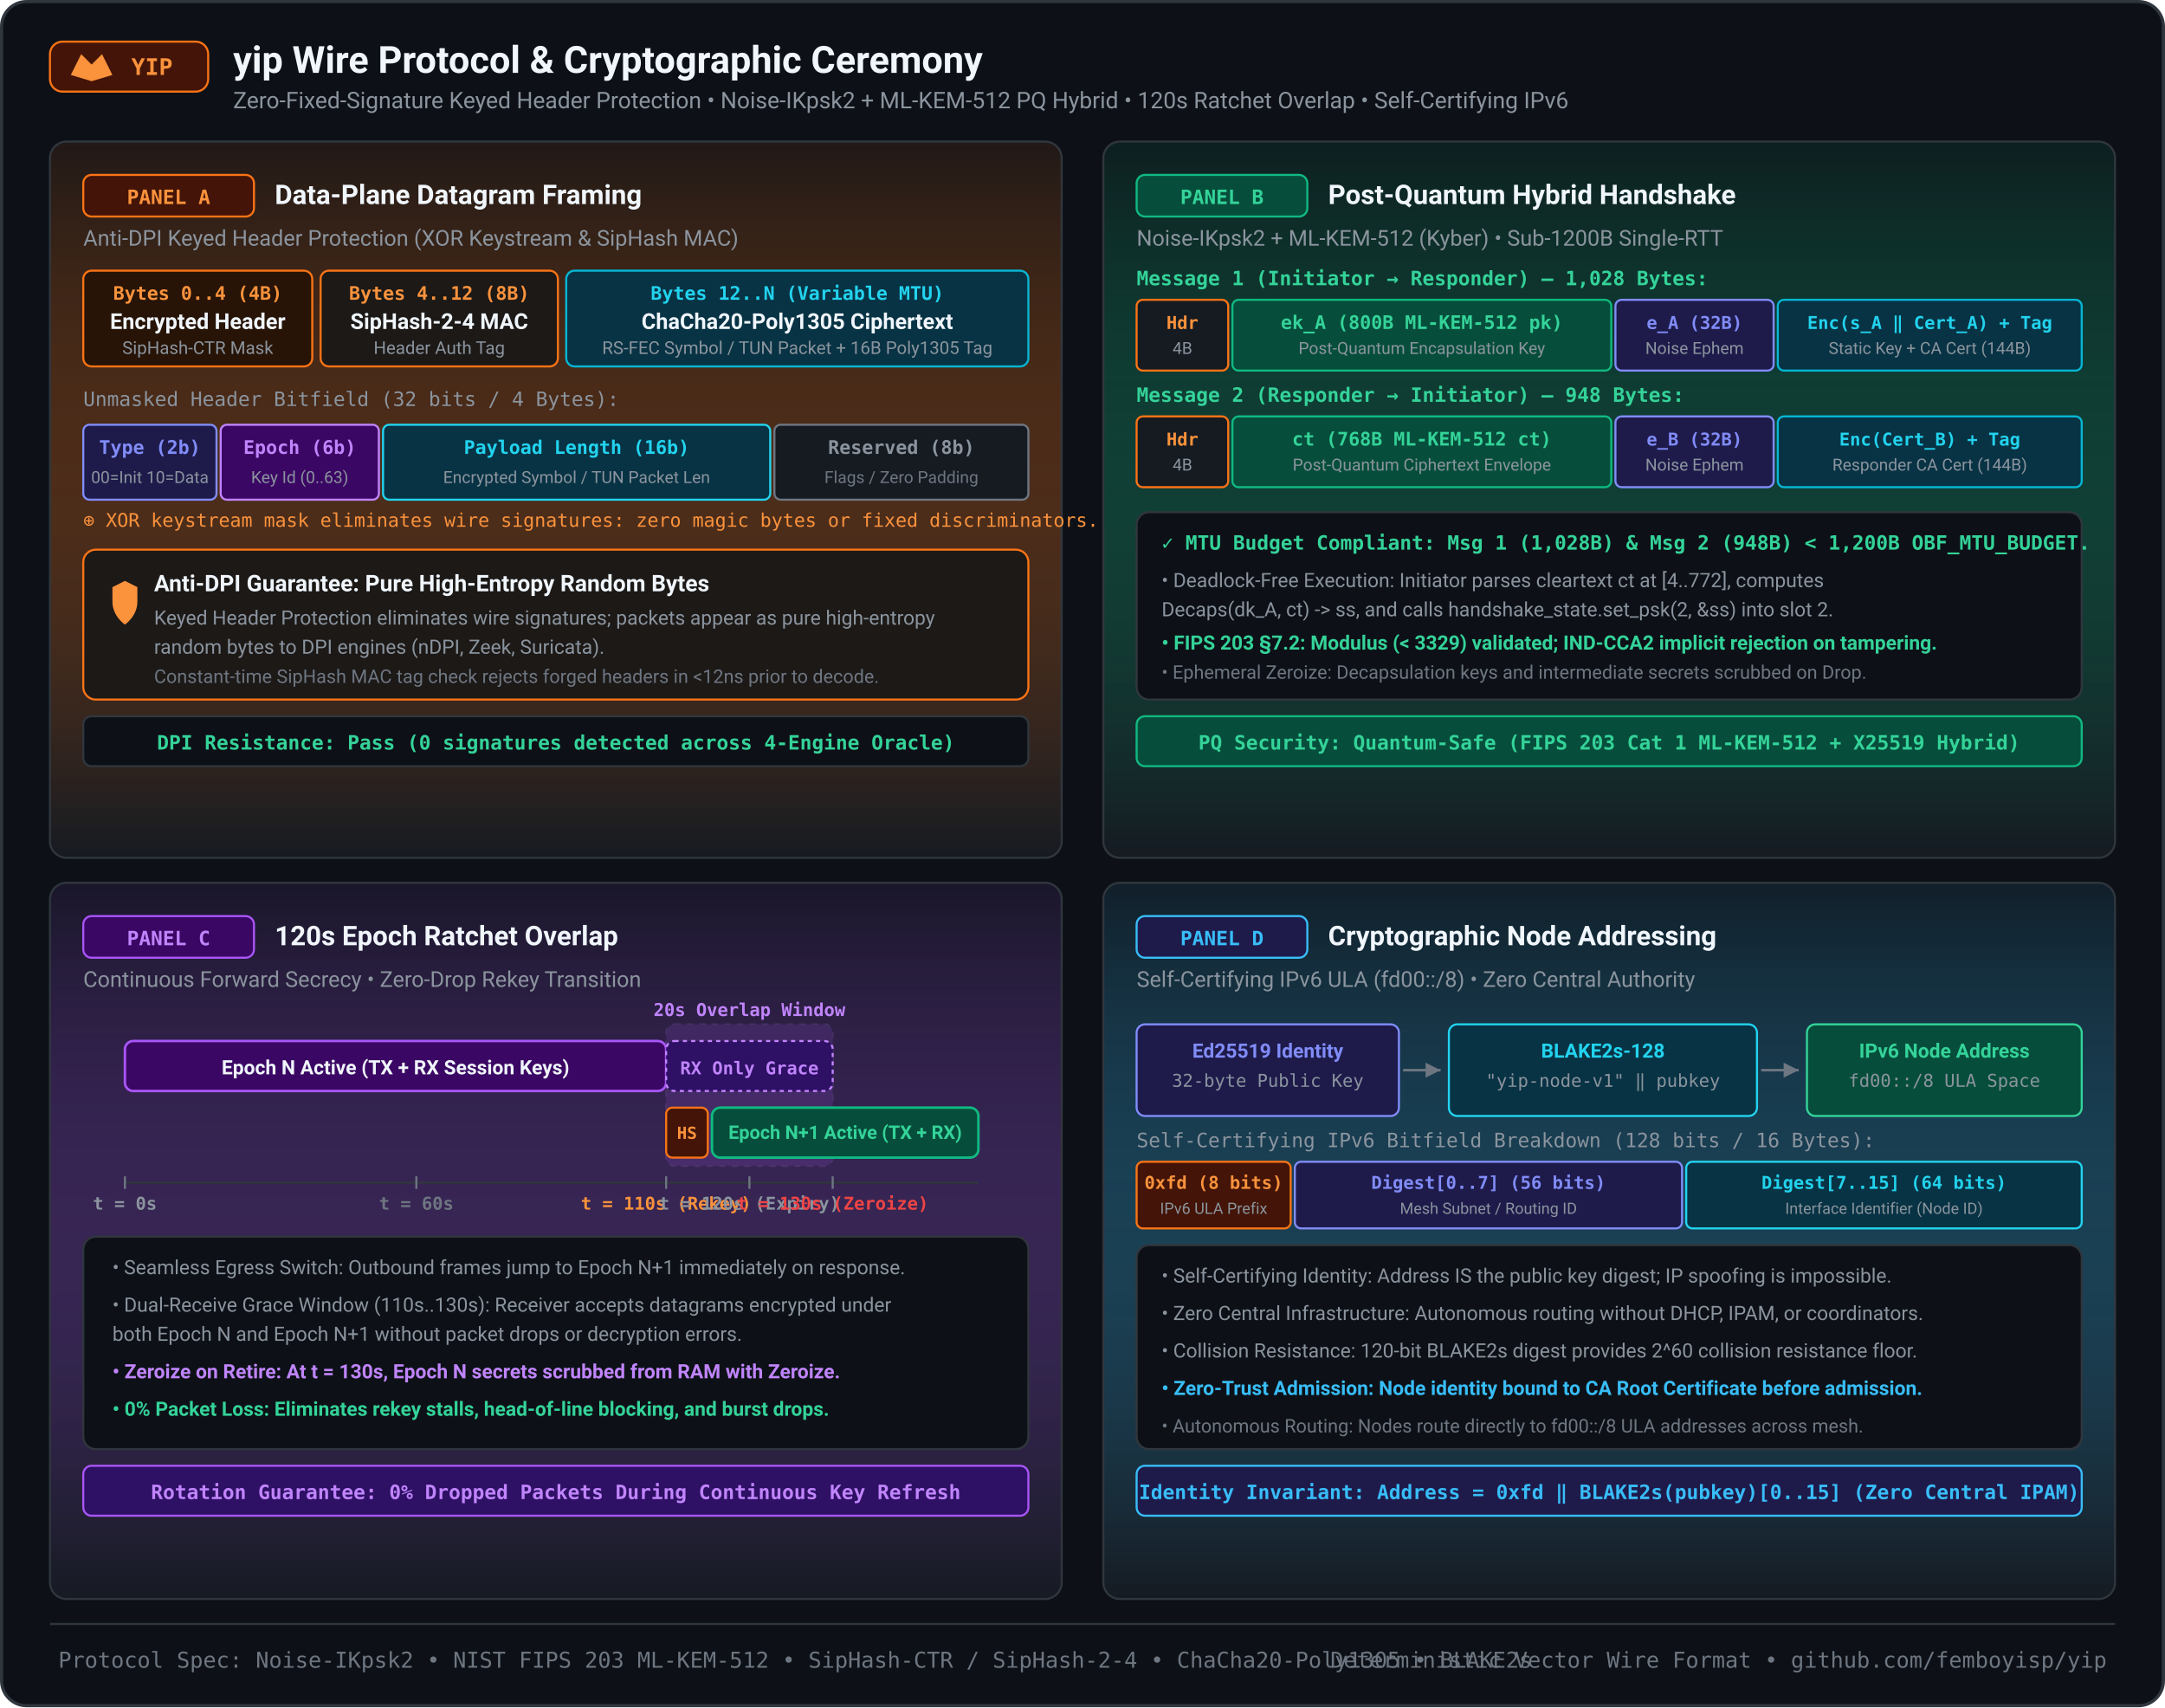
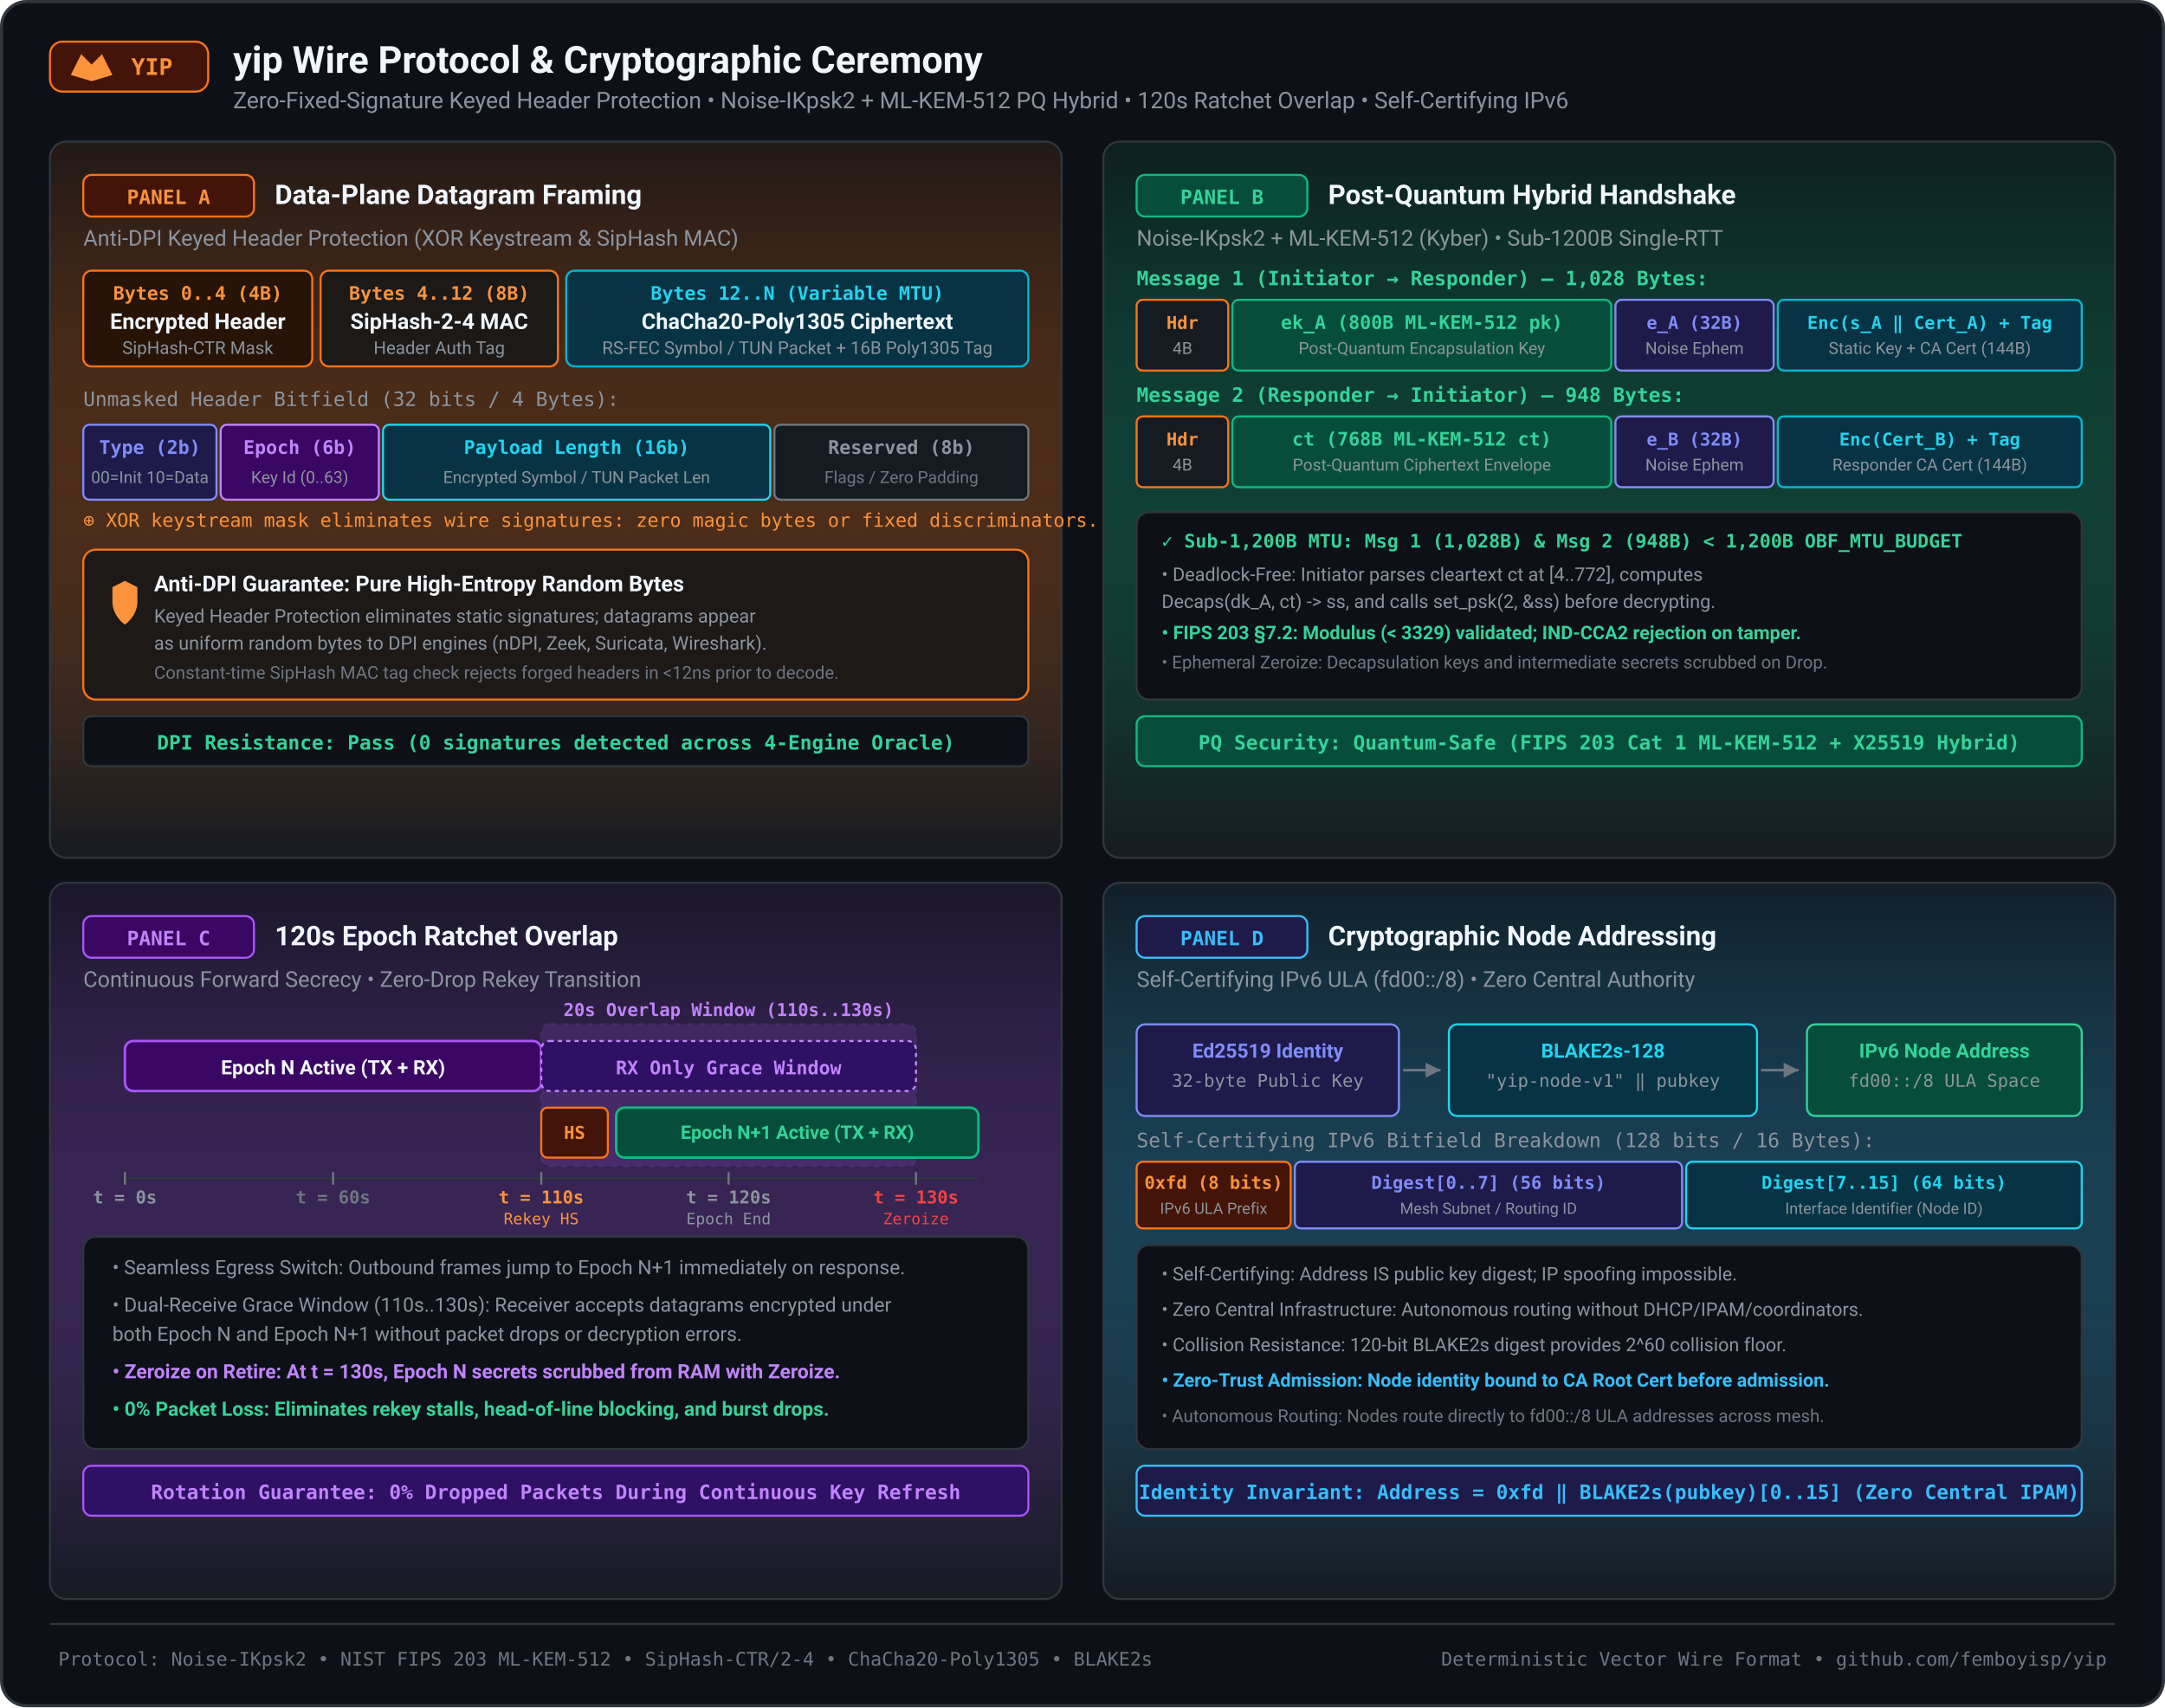
<svg xmlns="http://www.w3.org/2000/svg" viewBox="0 0 1040 820" width="1040" height="820">
  <defs>
    <marker id="arrow-dim" markerWidth="8" markerHeight="8" refX="6" refY="3" orient="auto">
      <path d="M0,0 L0,6 L6,3 z" fill="#6e7681" />
    </marker>
    <marker id="arrow-noise" markerWidth="8" markerHeight="8" refX="6" refY="3" orient="auto">
      <path d="M0,0 L0,6 L6,3 z" fill="#38bdf8" />
    </marker>
    <marker id="arrow-data" markerWidth="8" markerHeight="8" refX="6" refY="3" orient="auto">
      <path d="M0,0 L0,6 L6,3 z" fill="#06b6d4" />
    </marker>
    <marker id="arrow-obf" markerWidth="8" markerHeight="8" refX="6" refY="3" orient="auto">
      <path d="M0,0 L0,6 L6,3 z" fill="#f97316" />
    </marker>
    <marker id="arrow-pq" markerWidth="8" markerHeight="8" refX="6" refY="3" orient="auto">
      <path d="M0,0 L0,6 L6,3 z" fill="#10b981" />
    </marker>
    <marker id="arrow-epoch" markerWidth="8" markerHeight="8" refX="6" refY="3" orient="auto">
      <path d="M0,0 L0,6 L6,3 z" fill="#a855f7" />
    </marker>
    <linearGradient id="grad-card-bg" x1="0%" y1="0%" x2="0%" y2="100%">
      <stop offset="0%" stop-color="#161b22" stop-opacity="0.95" />
      <stop offset="100%" stop-color="#0d1117" stop-opacity="0.98" />
    </linearGradient>
    <linearGradient id="grad-panel-a" x1="0%" y1="0%" x2="0%" y2="100%">
      <stop offset="0%" stop-color="#f97316" stop-opacity="0.08" />
      <stop offset="100%" stop-color="#161b22" stop-opacity="0.95" />
    </linearGradient>
    <linearGradient id="grad-panel-b" x1="0%" y1="0%" x2="0%" y2="100%">
      <stop offset="0%" stop-color="#10b981" stop-opacity="0.08" />
      <stop offset="100%" stop-color="#161b22" stop-opacity="0.95" />
    </linearGradient>
    <linearGradient id="grad-panel-c" x1="0%" y1="0%" x2="0%" y2="100%">
      <stop offset="0%" stop-color="#a855f7" stop-opacity="0.08" />
      <stop offset="100%" stop-color="#161b22" stop-opacity="0.95" />
    </linearGradient>
    <linearGradient id="grad-panel-d" x1="0%" y1="0%" x2="0%" y2="100%">
      <stop offset="0%" stop-color="#38bdf8" stop-opacity="0.08" />
      <stop offset="100%" stop-color="#161b22" stop-opacity="0.95" />
    </linearGradient>
  </defs>
  <rect x="0.75" y="0.75" width="1038.50" height="818.50" fill="#0d1117" rx="12.00" stroke="#30363d" stroke-width="1.50" />
  <rect x="24.00" y="20.00" width="76.00" height="24.00" fill="#431407" rx="6.00" stroke="#f97316" stroke-width="1.00" />
  <polygon points="34.00,36.00 39.00,26.00 44.00,31.00 49.00,26.00 54.00,36.00 44.00,39.00" fill="#fb923c" />
  <text x="73.00" y="36.00" fill="#fb923c" font-size="11.0" font-family="ui-monospace, SFMono-Regular, Menlo, monospace" font-weight="700" text-anchor="middle">YIP</text>
  <text x="112.00" y="35.00" fill="#f0f6fc" font-size="18.0" font-family="ui-sans-serif, -apple-system, BlinkMacSystemFont, 'Segoe UI', Roboto, sans-serif" font-weight="700" text-anchor="start">yip Wire Protocol &amp; Cryptographic Ceremony</text>
  <text x="112.00" y="52.00" fill="#8b949e" font-size="11.0" font-family="ui-sans-serif, -apple-system, BlinkMacSystemFont, 'Segoe UI', Roboto, sans-serif" font-weight="normal" text-anchor="start">Zero-Fixed-Signature Keyed Header Protection • Noise-IKpsk2 + ML-KEM-512 PQ Hybrid • 120s Ratchet Overlap • Self-Certifying IPv6</text>
  <rect x="24.00" y="68.00" width="486.00" height="344.00" fill="url(#grad-panel-a)" rx="8.00" stroke="#30363d" stroke-width="1.00" />
  <rect x="40.00" y="84.00" width="82.00" height="20.00" fill="#431407" rx="4.00" stroke="#f97316" stroke-width="1.00" />
  <text x="81.00" y="98.00" fill="#fb923c" font-size="9.5" font-family="ui-monospace, SFMono-Regular, Menlo, monospace" font-weight="700" text-anchor="middle">PANEL A</text>
  <text x="132.00" y="98.00" fill="#f0f6fc" font-size="13.0" font-family="ui-sans-serif, -apple-system, BlinkMacSystemFont, 'Segoe UI', Roboto, sans-serif" font-weight="700" text-anchor="start">Data-Plane Datagram Framing</text>
  <text x="40.00" y="118.00" fill="#8b949e" font-size="10.5" font-family="ui-sans-serif, -apple-system, BlinkMacSystemFont, 'Segoe UI', Roboto, sans-serif" font-weight="normal" text-anchor="start">Anti-DPI Keyed Header Protection (XOR Keystream &amp; SipHash MAC)</text>
  <rect x="40.00" y="130.00" width="110.00" height="46.00" fill="#271406" rx="4.00" stroke="#f97316" stroke-width="1.00" />
  <text x="95.00" y="144.00" fill="#fb923c" font-size="9.0" font-family="ui-monospace, SFMono-Regular, Menlo, monospace" font-weight="700" text-anchor="middle">Bytes 0..4 (4B)</text>
  <text x="95.00" y="158.00" fill="#f0f6fc" font-size="10.5" font-family="ui-sans-serif, -apple-system, BlinkMacSystemFont, 'Segoe UI', Roboto, sans-serif" font-weight="700" text-anchor="middle">Encrypted Header</text>
  <text x="95.00" y="170.00" fill="#8b949e" font-size="8.5" font-family="ui-sans-serif, -apple-system, BlinkMacSystemFont, 'Segoe UI', Roboto, sans-serif" font-weight="normal" text-anchor="middle">SipHash-CTR Mask</text>
  <rect x="154.00" y="130.00" width="114.00" height="46.00" fill="#1c1917" rx="4.00" stroke="#f97316" stroke-width="1.00" />
  <text x="211.00" y="144.00" fill="#fb923c" font-size="9.0" font-family="ui-monospace, SFMono-Regular, Menlo, monospace" font-weight="700" text-anchor="middle">Bytes 4..12 (8B)</text>
  <text x="211.00" y="158.00" fill="#f0f6fc" font-size="10.5" font-family="ui-sans-serif, -apple-system, BlinkMacSystemFont, 'Segoe UI', Roboto, sans-serif" font-weight="700" text-anchor="middle">SipHash-2-4 MAC</text>
  <text x="211.00" y="170.00" fill="#8b949e" font-size="8.5" font-family="ui-sans-serif, -apple-system, BlinkMacSystemFont, 'Segoe UI', Roboto, sans-serif" font-weight="normal" text-anchor="middle">Header Auth Tag</text>
  <rect x="272.00" y="130.00" width="222.00" height="46.00" fill="#083344" rx="4.00" stroke="#06b6d4" stroke-width="1.00" />
  <text x="383.00" y="144.00" fill="#22d3ee" font-size="9.0" font-family="ui-monospace, SFMono-Regular, Menlo, monospace" font-weight="700" text-anchor="middle">Bytes 12..N (Variable MTU)</text>
  <text x="383.00" y="158.00" fill="#f0f6fc" font-size="10.5" font-family="ui-sans-serif, -apple-system, BlinkMacSystemFont, 'Segoe UI', Roboto, sans-serif" font-weight="700" text-anchor="middle">ChaCha20-Poly1305 Ciphertext</text>
  <text x="383.00" y="170.00" fill="#8b949e" font-size="8.5" font-family="ui-sans-serif, -apple-system, BlinkMacSystemFont, 'Segoe UI', Roboto, sans-serif" font-weight="normal" text-anchor="middle">RS-FEC Symbol / TUN Packet + 16B Poly1305 Tag</text>
  <text x="40.00" y="195.00" fill="#8b949e" font-size="9.5" font-family="ui-monospace, SFMono-Regular, Menlo, monospace" font-weight="normal" text-anchor="start">Unmasked Header Bitfield (32 bits / 4 Bytes):</text>
  <rect x="40.00" y="204.00" width="64.00" height="36.00" fill="#1e1b4b" rx="3.00" stroke="#818cf8" stroke-width="1.00" />
  <text x="72.00" y="218.00" fill="#818cf8" font-size="9.0" font-family="ui-monospace, SFMono-Regular, Menlo, monospace" font-weight="700" text-anchor="middle">Type (2b)</text>
  <text x="72.00" y="232.00" fill="#8b949e" font-size="8.0" font-family="ui-sans-serif, -apple-system, BlinkMacSystemFont, 'Segoe UI', Roboto, sans-serif" font-weight="normal" text-anchor="middle">00=Init 10=Data</text>
  <rect x="106.00" y="204.00" width="76.00" height="36.00" fill="#3b0764" rx="3.00" stroke="#c084fc" stroke-width="1.00" />
  <text x="144.00" y="218.00" fill="#c084fc" font-size="9.0" font-family="ui-monospace, SFMono-Regular, Menlo, monospace" font-weight="700" text-anchor="middle">Epoch (6b)</text>
  <text x="144.00" y="232.00" fill="#8b949e" font-size="8.0" font-family="ui-sans-serif, -apple-system, BlinkMacSystemFont, 'Segoe UI', Roboto, sans-serif" font-weight="normal" text-anchor="middle">Key Id (0..63)</text>
  <rect x="184.00" y="204.00" width="186.00" height="36.00" fill="#083344" rx="3.00" stroke="#22d3ee" stroke-width="1.00" />
  <text x="277.00" y="218.00" fill="#22d3ee" font-size="9.0" font-family="ui-monospace, SFMono-Regular, Menlo, monospace" font-weight="700" text-anchor="middle">Payload Length (16b)</text>
  <text x="277.00" y="232.00" fill="#8b949e" font-size="8.0" font-family="ui-sans-serif, -apple-system, BlinkMacSystemFont, 'Segoe UI', Roboto, sans-serif" font-weight="normal" text-anchor="middle">Encrypted Symbol / TUN Packet Len</text>
  <rect x="372.00" y="204.00" width="122.00" height="36.00" fill="#161b22" rx="3.00" stroke="#6e7681" stroke-width="1.00" />
  <text x="433.00" y="218.00" fill="#8b949e" font-size="9.0" font-family="ui-monospace, SFMono-Regular, Menlo, monospace" font-weight="700" text-anchor="middle">Reserved (8b)</text>
  <text x="433.00" y="232.00" fill="#6e7681" font-size="8.0" font-family="ui-sans-serif, -apple-system, BlinkMacSystemFont, 'Segoe UI', Roboto, sans-serif" font-weight="normal" text-anchor="middle">Flags / Zero Padding</text>
  <text x="40.00" y="253.00" fill="#fb923c" font-size="9.0" font-family="ui-monospace, SFMono-Regular, Menlo, monospace" font-weight="normal" text-anchor="start">⊕ XOR keystream mask eliminates wire signatures: zero magic bytes or fixed discriminators.</text>
  <rect x="40.00" y="264.00" width="454.00" height="72.00" fill="#1c1917" rx="6.00" stroke="#f97316" stroke-width="1.00" />
  <path d="M 54.00,282.00 L 60.00,279.00 L 66.00,282.00 L 66.00,289.00 C 66.00,296.00 60.00,300.00 60.00,300.00 C 60.00,300.00 54.00,296.00 54.00,289.00 Z" fill="#fb923c" />
-   <text x="74.00" y="284.00" fill="#f0f6fc" font-size="11.0" font-family="ui-sans-serif, -apple-system, BlinkMacSystemFont, 'Segoe UI', Roboto, sans-serif" font-weight="700" text-anchor="start">Anti-DPI Guarantee: Pure High-Entropy Random Bytes</text>
-   <text x="74.00" y="300.00" fill="#8b949e" font-size="9.5" font-family="ui-sans-serif, -apple-system, BlinkMacSystemFont, 'Segoe UI', Roboto, sans-serif" font-weight="normal" text-anchor="start">Keyed Header Protection eliminates wire signatures; packets appear as pure high-entropy</text>
-   <text x="74.00" y="314.00" fill="#8b949e" font-size="9.5" font-family="ui-sans-serif, -apple-system, BlinkMacSystemFont, 'Segoe UI', Roboto, sans-serif" font-weight="normal" text-anchor="start">random bytes to DPI engines (nDPI, Zeek, Suricata).</text>
-   <text x="74.00" y="328.00" fill="#6e7681" font-size="9.0" font-family="ui-sans-serif, -apple-system, BlinkMacSystemFont, 'Segoe UI', Roboto, sans-serif" font-weight="normal" text-anchor="start">Constant-time SipHash MAC tag check rejects forged headers in &lt;12ns prior to decode.</text>
+   <text x="74.00" y="284.00" fill="#f0f6fc" font-size="10.5" font-family="ui-sans-serif, -apple-system, BlinkMacSystemFont, 'Segoe UI', Roboto, sans-serif" font-weight="700" text-anchor="start">Anti-DPI Guarantee: Pure High-Entropy Random Bytes</text>
+   <text x="74.00" y="299.00" fill="#8b949e" font-size="9.0" font-family="ui-sans-serif, -apple-system, BlinkMacSystemFont, 'Segoe UI', Roboto, sans-serif" font-weight="normal" text-anchor="start">Keyed Header Protection eliminates static signatures; datagrams appear</text>
+   <text x="74.00" y="312.00" fill="#8b949e" font-size="9.0" font-family="ui-sans-serif, -apple-system, BlinkMacSystemFont, 'Segoe UI', Roboto, sans-serif" font-weight="normal" text-anchor="start">as uniform random bytes to DPI engines (nDPI, Zeek, Suricata, Wireshark).</text>
+   <text x="74.00" y="326.00" fill="#6e7681" font-size="8.5" font-family="ui-sans-serif, -apple-system, BlinkMacSystemFont, 'Segoe UI', Roboto, sans-serif" font-weight="normal" text-anchor="start">Constant-time SipHash MAC tag check rejects forged headers in &lt;12ns prior to decode.</text>
  <rect x="40.00" y="344.00" width="454.00" height="24.00" fill="#0d1117" rx="4.00" stroke="#30363d" stroke-width="1.00" />
  <text x="267.00" y="360.00" fill="#34d399" font-size="9.5" font-family="ui-monospace, SFMono-Regular, Menlo, monospace" font-weight="700" text-anchor="middle">DPI Resistance: Pass (0 signatures detected across 4-Engine Oracle)</text>
  <rect x="530.00" y="68.00" width="486.00" height="344.00" fill="url(#grad-panel-b)" rx="8.00" stroke="#30363d" stroke-width="1.00" />
  <rect x="546.00" y="84.00" width="82.00" height="20.00" fill="#064e3b" rx="4.00" stroke="#10b981" stroke-width="1.00" />
  <text x="587.00" y="98.00" fill="#34d399" font-size="9.5" font-family="ui-monospace, SFMono-Regular, Menlo, monospace" font-weight="700" text-anchor="middle">PANEL B</text>
  <text x="638.00" y="98.00" fill="#f0f6fc" font-size="13.0" font-family="ui-sans-serif, -apple-system, BlinkMacSystemFont, 'Segoe UI', Roboto, sans-serif" font-weight="700" text-anchor="start">Post-Quantum Hybrid Handshake</text>
  <text x="546.00" y="118.00" fill="#8b949e" font-size="10.5" font-family="ui-sans-serif, -apple-system, BlinkMacSystemFont, 'Segoe UI', Roboto, sans-serif" font-weight="normal" text-anchor="start">Noise-IKpsk2 + ML-KEM-512 (Kyber) • Sub-1200B Single-RTT</text>
  <text x="546.00" y="137.00" fill="#34d399" font-size="9.5" font-family="ui-monospace, SFMono-Regular, Menlo, monospace" font-weight="700" text-anchor="start">Message 1 (Initiator → Responder) — 1,028 Bytes:</text>
  <rect x="546.00" y="144.00" width="44.00" height="34.00" fill="#161b22" rx="3.00" stroke="#f97316" stroke-width="1.00" />
  <text x="568.00" y="158.00" fill="#fb923c" font-size="8.5" font-family="ui-monospace, SFMono-Regular, Menlo, monospace" font-weight="700" text-anchor="middle">Hdr</text>
  <text x="568.00" y="170.00" fill="#8b949e" font-size="8.0" font-family="ui-sans-serif, -apple-system, BlinkMacSystemFont, 'Segoe UI', Roboto, sans-serif" font-weight="normal" text-anchor="middle">4B</text>
  <rect x="592.00" y="144.00" width="182.00" height="34.00" fill="#064e3b" rx="3.00" stroke="#10b981" stroke-width="1.00" />
  <text x="683.00" y="158.00" fill="#34d399" font-size="9.0" font-family="ui-monospace, SFMono-Regular, Menlo, monospace" font-weight="700" text-anchor="middle">ek_A (800B ML-KEM-512 pk)</text>
  <text x="683.00" y="170.00" fill="#8b949e" font-size="8.0" font-family="ui-sans-serif, -apple-system, BlinkMacSystemFont, 'Segoe UI', Roboto, sans-serif" font-weight="normal" text-anchor="middle">Post-Quantum Encapsulation Key</text>
  <rect x="776.00" y="144.00" width="76.00" height="34.00" fill="#1e1b4b" rx="3.00" stroke="#818cf8" stroke-width="1.00" />
  <text x="814.00" y="158.00" fill="#818cf8" font-size="8.5" font-family="ui-monospace, SFMono-Regular, Menlo, monospace" font-weight="700" text-anchor="middle">e_A (32B)</text>
  <text x="814.00" y="170.00" fill="#8b949e" font-size="8.0" font-family="ui-sans-serif, -apple-system, BlinkMacSystemFont, 'Segoe UI', Roboto, sans-serif" font-weight="normal" text-anchor="middle">Noise Ephem</text>
  <rect x="854.00" y="144.00" width="146.00" height="34.00" fill="#083344" rx="3.00" stroke="#06b6d4" stroke-width="1.00" />
  <text x="927.00" y="158.00" fill="#22d3ee" font-size="8.5" font-family="ui-monospace, SFMono-Regular, Menlo, monospace" font-weight="700" text-anchor="middle">Enc(s_A ‖ Cert_A) + Tag</text>
  <text x="927.00" y="170.00" fill="#8b949e" font-size="8.0" font-family="ui-sans-serif, -apple-system, BlinkMacSystemFont, 'Segoe UI', Roboto, sans-serif" font-weight="normal" text-anchor="middle">Static Key + CA Cert (144B)</text>
  <text x="546.00" y="193.00" fill="#34d399" font-size="9.5" font-family="ui-monospace, SFMono-Regular, Menlo, monospace" font-weight="700" text-anchor="start">Message 2 (Responder → Initiator) — 948 Bytes:</text>
  <rect x="546.00" y="200.00" width="44.00" height="34.00" fill="#161b22" rx="3.00" stroke="#f97316" stroke-width="1.00" />
  <text x="568.00" y="214.00" fill="#fb923c" font-size="8.5" font-family="ui-monospace, SFMono-Regular, Menlo, monospace" font-weight="700" text-anchor="middle">Hdr</text>
  <text x="568.00" y="226.00" fill="#8b949e" font-size="8.0" font-family="ui-sans-serif, -apple-system, BlinkMacSystemFont, 'Segoe UI', Roboto, sans-serif" font-weight="normal" text-anchor="middle">4B</text>
  <rect x="592.00" y="200.00" width="182.00" height="34.00" fill="#064e3b" rx="3.00" stroke="#10b981" stroke-width="1.00" />
  <text x="683.00" y="214.00" fill="#34d399" font-size="9.0" font-family="ui-monospace, SFMono-Regular, Menlo, monospace" font-weight="700" text-anchor="middle">ct (768B ML-KEM-512 ct)</text>
  <text x="683.00" y="226.00" fill="#8b949e" font-size="8.0" font-family="ui-sans-serif, -apple-system, BlinkMacSystemFont, 'Segoe UI', Roboto, sans-serif" font-weight="normal" text-anchor="middle">Post-Quantum Ciphertext Envelope</text>
  <rect x="776.00" y="200.00" width="76.00" height="34.00" fill="#1e1b4b" rx="3.00" stroke="#818cf8" stroke-width="1.00" />
  <text x="814.00" y="214.00" fill="#818cf8" font-size="8.5" font-family="ui-monospace, SFMono-Regular, Menlo, monospace" font-weight="700" text-anchor="middle">e_B (32B)</text>
  <text x="814.00" y="226.00" fill="#8b949e" font-size="8.0" font-family="ui-sans-serif, -apple-system, BlinkMacSystemFont, 'Segoe UI', Roboto, sans-serif" font-weight="normal" text-anchor="middle">Noise Ephem</text>
  <rect x="854.00" y="200.00" width="146.00" height="34.00" fill="#083344" rx="3.00" stroke="#06b6d4" stroke-width="1.00" />
  <text x="927.00" y="214.00" fill="#22d3ee" font-size="8.5" font-family="ui-monospace, SFMono-Regular, Menlo, monospace" font-weight="700" text-anchor="middle">Enc(Cert_B) + Tag</text>
  <text x="927.00" y="226.00" fill="#8b949e" font-size="8.0" font-family="ui-sans-serif, -apple-system, BlinkMacSystemFont, 'Segoe UI', Roboto, sans-serif" font-weight="normal" text-anchor="middle">Responder CA Cert (144B)</text>
  <rect x="546.00" y="246.00" width="454.00" height="90.00" fill="#0d1117" rx="6.00" stroke="#30363d" stroke-width="1.00" />
-   <text x="558.00" y="264.00" fill="#34d399" font-size="9.5" font-family="ui-monospace, SFMono-Regular, Menlo, monospace" font-weight="700" text-anchor="start">✓ MTU Budget Compliant: Msg 1 (1,028B) &amp; Msg 2 (948B) &lt; 1,200B OBF_MTU_BUDGET.</text>
-   <text x="558.00" y="282.00" fill="#8b949e" font-size="9.5" font-family="ui-sans-serif, -apple-system, BlinkMacSystemFont, 'Segoe UI', Roboto, sans-serif" font-weight="normal" text-anchor="start">• Deadlock-Free Execution: Initiator parses cleartext ct at [4..772], computes</text>
-   <text x="558.00" y="296.00" fill="#8b949e" font-size="9.5" font-family="ui-sans-serif, -apple-system, BlinkMacSystemFont, 'Segoe UI', Roboto, sans-serif" font-weight="normal" text-anchor="start">  Decaps(dk_A, ct) -&gt; ss, and calls handshake_state.set_psk(2, &amp;ss) into slot 2.</text>
-   <text x="558.00" y="312.00" fill="#34d399" font-size="9.5" font-family="ui-sans-serif, -apple-system, BlinkMacSystemFont, 'Segoe UI', Roboto, sans-serif" font-weight="700" text-anchor="start">• FIPS 203 §7.2: Modulus (&lt; 3329) validated; IND-CCA2 implicit rejection on tampering.</text>
-   <text x="558.00" y="326.00" fill="#6e7681" font-size="9.0" font-family="ui-sans-serif, -apple-system, BlinkMacSystemFont, 'Segoe UI', Roboto, sans-serif" font-weight="normal" text-anchor="start">• Ephemeral Zeroize: Decapsulation keys and intermediate secrets scrubbed on Drop.</text>
+   <text x="558.00" y="263.00" fill="#34d399" font-size="9.0" font-family="ui-monospace, SFMono-Regular, Menlo, monospace" font-weight="700" text-anchor="start">✓ Sub-1,200B MTU: Msg 1 (1,028B) &amp; Msg 2 (948B) &lt; 1,200B OBF_MTU_BUDGET</text>
+   <text x="558.00" y="279.00" fill="#8b949e" font-size="9.0" font-family="ui-sans-serif, -apple-system, BlinkMacSystemFont, 'Segoe UI', Roboto, sans-serif" font-weight="normal" text-anchor="start">• Deadlock-Free: Initiator parses cleartext ct at [4..772], computes</text>
+   <text x="558.00" y="292.00" fill="#8b949e" font-size="9.0" font-family="ui-sans-serif, -apple-system, BlinkMacSystemFont, 'Segoe UI', Roboto, sans-serif" font-weight="normal" text-anchor="start">  Decaps(dk_A, ct) -&gt; ss, and calls set_psk(2, &amp;ss) before decrypting.</text>
+   <text x="558.00" y="307.00" fill="#34d399" font-size="9.0" font-family="ui-sans-serif, -apple-system, BlinkMacSystemFont, 'Segoe UI', Roboto, sans-serif" font-weight="700" text-anchor="start">• FIPS 203 §7.2: Modulus (&lt; 3329) validated; IND-CCA2 rejection on tamper.</text>
+   <text x="558.00" y="321.00" fill="#6e7681" font-size="8.5" font-family="ui-sans-serif, -apple-system, BlinkMacSystemFont, 'Segoe UI', Roboto, sans-serif" font-weight="normal" text-anchor="start">• Ephemeral Zeroize: Decapsulation keys and intermediate secrets scrubbed on Drop.</text>
  <rect x="546.00" y="344.00" width="454.00" height="24.00" fill="#064e3b" rx="4.00" stroke="#10b981" stroke-width="1.00" />
  <text x="773.00" y="360.00" fill="#34d399" font-size="9.5" font-family="ui-monospace, SFMono-Regular, Menlo, monospace" font-weight="700" text-anchor="middle">PQ Security: Quantum-Safe (FIPS 203 Cat 1 ML-KEM-512 + X25519 Hybrid)</text>
  <rect x="24.00" y="424.00" width="486.00" height="344.00" fill="url(#grad-panel-c)" rx="8.00" stroke="#30363d" stroke-width="1.00" />
  <rect x="40.00" y="440.00" width="82.00" height="20.00" fill="#3b0764" rx="4.00" stroke="#a855f7" stroke-width="1.00" />
  <text x="81.00" y="454.00" fill="#c084fc" font-size="9.5" font-family="ui-monospace, SFMono-Regular, Menlo, monospace" font-weight="700" text-anchor="middle">PANEL C</text>
  <text x="132.00" y="454.00" fill="#f0f6fc" font-size="13.0" font-family="ui-sans-serif, -apple-system, BlinkMacSystemFont, 'Segoe UI', Roboto, sans-serif" font-weight="700" text-anchor="start">120s Epoch Ratchet Overlap</text>
  <text x="40.00" y="474.00" fill="#8b949e" font-size="10.5" font-family="ui-sans-serif, -apple-system, BlinkMacSystemFont, 'Segoe UI', Roboto, sans-serif" font-weight="normal" text-anchor="start">Continuous Forward Secrecy • Zero-Drop Rekey Transition</text>
-   <rect x="320.00" y="492.00" width="80.00" height="68.00" fill="#a855f7" rx="4.00" stroke="#c084fc" stroke-width="1.00" opacity="0.15" stroke-dasharray="3,3" />
-   <text x="360.00" y="488.00" fill="#c084fc" font-size="8.5" font-family="ui-monospace, SFMono-Regular, Menlo, monospace" font-weight="700" text-anchor="middle">20s Overlap Window</text>
-   <rect x="60.00" y="500.00" width="260.00" height="24.00" fill="#3b0764" rx="4.00" stroke="#a855f7" stroke-width="1.20" />
-   <text x="190.00" y="516.00" fill="#f0f6fc" font-size="9.5" font-family="ui-sans-serif, -apple-system, BlinkMacSystemFont, 'Segoe UI', Roboto, sans-serif" font-weight="700" text-anchor="middle">Epoch N Active (TX + RX Session Keys)</text>
-   <rect x="320.00" y="500.00" width="80.00" height="24.00" fill="#2e1065" rx="4.00" stroke="#c084fc" stroke-width="1.00" stroke-dasharray="2,2" />
-   <text x="360.00" y="516.00" fill="#c084fc" font-size="8.5" font-family="ui-monospace, SFMono-Regular, Menlo, monospace" font-weight="700" text-anchor="middle">RX Only Grace</text>
-   <rect x="320.00" y="532.00" width="20.00" height="24.00" fill="#431407" rx="3.00" stroke="#f97316" stroke-width="1.00" />
-   <text x="330.00" y="547.00" fill="#fb923c" font-size="8.0" font-family="ui-monospace, SFMono-Regular, Menlo, monospace" font-weight="700" text-anchor="middle">HS</text>
-   <rect x="342.00" y="532.00" width="128.00" height="24.00" fill="#064e3b" rx="4.00" stroke="#10b981" stroke-width="1.20" />
-   <text x="406.00" y="547.00" fill="#34d399" font-size="9.0" font-family="ui-sans-serif, -apple-system, BlinkMacSystemFont, 'Segoe UI', Roboto, sans-serif" font-weight="700" text-anchor="middle">Epoch N+1 Active (TX + RX)</text>
-   <line x1="60.00" y1="568.00" x2="470.00" y2="568.00" stroke="#30363d" stroke-width="1.00" />
-   <line x1="60.00" y1="565.00" x2="60.00" y2="571.00" stroke="#6e7681" stroke-width="1.00" />
-   <text x="60.00" y="581.00" fill="#8b949e" font-size="8.5" font-family="ui-monospace, SFMono-Regular, Menlo, monospace" font-weight="700" text-anchor="middle">t = 0s</text>
-   <line x1="200.00" y1="565.00" x2="200.00" y2="571.00" stroke="#6e7681" stroke-width="1.00" />
-   <text x="200.00" y="581.00" fill="#6e7681" font-size="8.5" font-family="ui-monospace, SFMono-Regular, Menlo, monospace" font-weight="700" text-anchor="middle">t = 60s</text>
-   <line x1="320.00" y1="565.00" x2="320.00" y2="571.00" stroke="#6e7681" stroke-width="1.00" />
-   <text x="320.00" y="581.00" fill="#fb923c" font-size="8.5" font-family="ui-monospace, SFMono-Regular, Menlo, monospace" font-weight="700" text-anchor="middle">t = 110s (Rekey)</text>
-   <line x1="360.00" y1="565.00" x2="360.00" y2="571.00" stroke="#6e7681" stroke-width="1.00" />
-   <text x="360.00" y="581.00" fill="#8b949e" font-size="8.5" font-family="ui-monospace, SFMono-Regular, Menlo, monospace" font-weight="700" text-anchor="middle">t = 120s (Expiry)</text>
-   <line x1="400.00" y1="565.00" x2="400.00" y2="571.00" stroke="#6e7681" stroke-width="1.00" />
-   <text x="400.00" y="581.00" fill="#ef4444" font-size="8.5" font-family="ui-monospace, SFMono-Regular, Menlo, monospace" font-weight="700" text-anchor="middle">t = 130s (Zeroize)</text>
+   <rect x="260.00" y="492.00" width="180.00" height="68.00" fill="#a855f7" rx="4.00" stroke="#c084fc" stroke-width="1.00" opacity="0.15" stroke-dasharray="3,3" />
+   <text x="350.00" y="488.00" fill="#c084fc" font-size="8.5" font-family="ui-monospace, SFMono-Regular, Menlo, monospace" font-weight="700" text-anchor="middle">20s Overlap Window (110s..130s)</text>
+   <rect x="60.00" y="500.00" width="200.00" height="24.00" fill="#3b0764" rx="4.00" stroke="#a855f7" stroke-width="1.20" />
+   <text x="160.00" y="516.00" fill="#f0f6fc" font-size="9.5" font-family="ui-sans-serif, -apple-system, BlinkMacSystemFont, 'Segoe UI', Roboto, sans-serif" font-weight="700" text-anchor="middle">Epoch N Active (TX + RX)</text>
+   <rect x="260.00" y="500.00" width="180.00" height="24.00" fill="#2e1065" rx="4.00" stroke="#c084fc" stroke-width="1.00" stroke-dasharray="2,2" />
+   <text x="350.00" y="516.00" fill="#c084fc" font-size="9.0" font-family="ui-monospace, SFMono-Regular, Menlo, monospace" font-weight="700" text-anchor="middle">RX Only Grace Window</text>
+   <rect x="260.00" y="532.00" width="32.00" height="24.00" fill="#431407" rx="3.00" stroke="#f97316" stroke-width="1.00" />
+   <text x="276.00" y="547.00" fill="#fb923c" font-size="8.5" font-family="ui-monospace, SFMono-Regular, Menlo, monospace" font-weight="700" text-anchor="middle">HS</text>
+   <rect x="296.00" y="532.00" width="174.00" height="24.00" fill="#064e3b" rx="4.00" stroke="#10b981" stroke-width="1.20" />
+   <text x="383.00" y="547.00" fill="#34d399" font-size="9.0" font-family="ui-sans-serif, -apple-system, BlinkMacSystemFont, 'Segoe UI', Roboto, sans-serif" font-weight="700" text-anchor="middle">Epoch N+1 Active (TX + RX)</text>
+   <line x1="60.00" y1="566.00" x2="470.00" y2="566.00" stroke="#30363d" stroke-width="1.00" />
+   <line x1="60.00" y1="563.00" x2="60.00" y2="569.00" stroke="#6e7681" stroke-width="1.00" />
+   <text x="60.00" y="578.00" fill="#8b949e" font-size="8.5" font-family="ui-monospace, SFMono-Regular, Menlo, monospace" font-weight="700" text-anchor="middle">t = 0s</text>
+   <line x1="160.00" y1="563.00" x2="160.00" y2="569.00" stroke="#6e7681" stroke-width="1.00" />
+   <text x="160.00" y="578.00" fill="#6e7681" font-size="8.5" font-family="ui-monospace, SFMono-Regular, Menlo, monospace" font-weight="700" text-anchor="middle">t = 60s</text>
+   <line x1="260.00" y1="563.00" x2="260.00" y2="569.00" stroke="#6e7681" stroke-width="1.00" />
+   <text x="260.00" y="578.00" fill="#fb923c" font-size="8.5" font-family="ui-monospace, SFMono-Regular, Menlo, monospace" font-weight="700" text-anchor="middle">t = 110s</text>
+   <text x="260.00" y="588.00" fill="#fb923c" font-size="7.5" font-family="ui-monospace, SFMono-Regular, Menlo, monospace" font-weight="normal" text-anchor="middle">Rekey HS</text>
+   <line x1="350.00" y1="563.00" x2="350.00" y2="569.00" stroke="#6e7681" stroke-width="1.00" />
+   <text x="350.00" y="578.00" fill="#8b949e" font-size="8.5" font-family="ui-monospace, SFMono-Regular, Menlo, monospace" font-weight="700" text-anchor="middle">t = 120s</text>
+   <text x="350.00" y="588.00" fill="#8b949e" font-size="7.5" font-family="ui-monospace, SFMono-Regular, Menlo, monospace" font-weight="normal" text-anchor="middle">Epoch End</text>
+   <line x1="440.00" y1="563.00" x2="440.00" y2="569.00" stroke="#6e7681" stroke-width="1.00" />
+   <text x="440.00" y="578.00" fill="#ef4444" font-size="8.5" font-family="ui-monospace, SFMono-Regular, Menlo, monospace" font-weight="700" text-anchor="middle">t = 130s</text>
+   <text x="440.00" y="588.00" fill="#ef4444" font-size="7.5" font-family="ui-monospace, SFMono-Regular, Menlo, monospace" font-weight="normal" text-anchor="middle">Zeroize</text>
  <rect x="40.00" y="594.00" width="454.00" height="102.00" fill="#0d1117" rx="6.00" stroke="#30363d" stroke-width="1.00" />
  <text x="54.00" y="612.00" fill="#8b949e" font-size="9.5" font-family="ui-sans-serif, -apple-system, BlinkMacSystemFont, 'Segoe UI', Roboto, sans-serif" font-weight="normal" text-anchor="start">• Seamless Egress Switch: Outbound frames jump to Epoch N+1 immediately on response.</text>
  <text x="54.00" y="630.00" fill="#8b949e" font-size="9.5" font-family="ui-sans-serif, -apple-system, BlinkMacSystemFont, 'Segoe UI', Roboto, sans-serif" font-weight="normal" text-anchor="start">• Dual-Receive Grace Window (110s..130s): Receiver accepts datagrams encrypted under</text>
  <text x="54.00" y="644.00" fill="#8b949e" font-size="9.5" font-family="ui-sans-serif, -apple-system, BlinkMacSystemFont, 'Segoe UI', Roboto, sans-serif" font-weight="normal" text-anchor="start">  both Epoch N and Epoch N+1 without packet drops or decryption errors.</text>
  <text x="54.00" y="662.00" fill="#c084fc" font-size="9.5" font-family="ui-sans-serif, -apple-system, BlinkMacSystemFont, 'Segoe UI', Roboto, sans-serif" font-weight="700" text-anchor="start">• Zeroize on Retire: At t = 130s, Epoch N secrets scrubbed from RAM with Zeroize.</text>
  <text x="54.00" y="680.00" fill="#34d399" font-size="9.5" font-family="ui-sans-serif, -apple-system, BlinkMacSystemFont, 'Segoe UI', Roboto, sans-serif" font-weight="700" text-anchor="start">• 0% Packet Loss: Eliminates rekey stalls, head-of-line blocking, and burst drops.</text>
  <rect x="40.00" y="704.00" width="454.00" height="24.00" fill="#2e1065" rx="4.00" stroke="#a855f7" stroke-width="1.00" />
  <text x="267.00" y="720.00" fill="#c084fc" font-size="9.5" font-family="ui-monospace, SFMono-Regular, Menlo, monospace" font-weight="700" text-anchor="middle">Rotation Guarantee: 0% Dropped Packets During Continuous Key Refresh</text>
  <rect x="530.00" y="424.00" width="486.00" height="344.00" fill="url(#grad-panel-d)" rx="8.00" stroke="#30363d" stroke-width="1.00" />
  <rect x="546.00" y="440.00" width="82.00" height="20.00" fill="#1e1b4b" rx="4.00" stroke="#38bdf8" stroke-width="1.00" />
  <text x="587.00" y="454.00" fill="#38bdf8" font-size="9.5" font-family="ui-monospace, SFMono-Regular, Menlo, monospace" font-weight="700" text-anchor="middle">PANEL D</text>
  <text x="638.00" y="454.00" fill="#f0f6fc" font-size="13.0" font-family="ui-sans-serif, -apple-system, BlinkMacSystemFont, 'Segoe UI', Roboto, sans-serif" font-weight="700" text-anchor="start">Cryptographic Node Addressing</text>
  <text x="546.00" y="474.00" fill="#8b949e" font-size="10.5" font-family="ui-sans-serif, -apple-system, BlinkMacSystemFont, 'Segoe UI', Roboto, sans-serif" font-weight="normal" text-anchor="start">Self-Certifying IPv6 ULA (fd00::/8) • Zero Central Authority</text>
  <rect x="546.00" y="492.00" width="126.00" height="44.00" fill="#1e1b4b" rx="4.00" stroke="#818cf8" stroke-width="1.00" />
  <text x="609.00" y="508.00" fill="#818cf8" font-size="9.5" font-family="ui-sans-serif, -apple-system, BlinkMacSystemFont, 'Segoe UI', Roboto, sans-serif" font-weight="700" text-anchor="middle">Ed25519 Identity</text>
  <text x="609.00" y="522.00" fill="#8b949e" font-size="8.5" font-family="ui-monospace, SFMono-Regular, Menlo, monospace" font-weight="normal" text-anchor="middle">32-byte Public Key</text>
  <line x1="674.00" y1="514.00" x2="692.00" y2="514.00" stroke="#6e7681" stroke-width="1.20" marker-end="url(#arrow-dim)" />
  <rect x="696.00" y="492.00" width="148.00" height="44.00" fill="#083344" rx="4.00" stroke="#22d3ee" stroke-width="1.00" />
  <text x="770.00" y="508.00" fill="#22d3ee" font-size="9.5" font-family="ui-sans-serif, -apple-system, BlinkMacSystemFont, 'Segoe UI', Roboto, sans-serif" font-weight="700" text-anchor="middle">BLAKE2s-128</text>
  <text x="770.00" y="522.00" fill="#8b949e" font-size="8.5" font-family="ui-monospace, SFMono-Regular, Menlo, monospace" font-weight="normal" text-anchor="middle">"yip-node-v1" ‖ pubkey</text>
  <line x1="846.00" y1="514.00" x2="864.00" y2="514.00" stroke="#6e7681" stroke-width="1.20" marker-end="url(#arrow-dim)" />
  <rect x="868.00" y="492.00" width="132.00" height="44.00" fill="#064e3b" rx="4.00" stroke="#34d399" stroke-width="1.00" />
  <text x="934.00" y="508.00" fill="#34d399" font-size="9.5" font-family="ui-sans-serif, -apple-system, BlinkMacSystemFont, 'Segoe UI', Roboto, sans-serif" font-weight="700" text-anchor="middle">IPv6 Node Address</text>
  <text x="934.00" y="522.00" fill="#8b949e" font-size="8.5" font-family="ui-monospace, SFMono-Regular, Menlo, monospace" font-weight="normal" text-anchor="middle">fd00::/8 ULA Space</text>
  <text x="546.00" y="551.00" fill="#8b949e" font-size="9.5" font-family="ui-monospace, SFMono-Regular, Menlo, monospace" font-weight="normal" text-anchor="start">Self-Certifying IPv6 Bitfield Breakdown (128 bits / 16 Bytes):</text>
  <rect x="546.00" y="558.00" width="74.00" height="32.00" fill="#431407" rx="3.00" stroke="#f97316" stroke-width="1.00" />
  <text x="583.00" y="571.00" fill="#fb923c" font-size="8.5" font-family="ui-monospace, SFMono-Regular, Menlo, monospace" font-weight="700" text-anchor="middle">0xfd (8 bits)</text>
  <text x="583.00" y="583.00" fill="#8b949e" font-size="7.5" font-family="ui-sans-serif, -apple-system, BlinkMacSystemFont, 'Segoe UI', Roboto, sans-serif" font-weight="normal" text-anchor="middle">IPv6 ULA Prefix</text>
  <rect x="622.00" y="558.00" width="186.00" height="32.00" fill="#1e1b4b" rx="3.00" stroke="#818cf8" stroke-width="1.00" />
  <text x="715.00" y="571.00" fill="#818cf8" font-size="8.5" font-family="ui-monospace, SFMono-Regular, Menlo, monospace" font-weight="700" text-anchor="middle">Digest[0..7] (56 bits)</text>
  <text x="715.00" y="583.00" fill="#8b949e" font-size="7.5" font-family="ui-sans-serif, -apple-system, BlinkMacSystemFont, 'Segoe UI', Roboto, sans-serif" font-weight="normal" text-anchor="middle">Mesh Subnet / Routing ID</text>
  <rect x="810.00" y="558.00" width="190.00" height="32.00" fill="#083344" rx="3.00" stroke="#22d3ee" stroke-width="1.00" />
  <text x="905.00" y="571.00" fill="#22d3ee" font-size="8.5" font-family="ui-monospace, SFMono-Regular, Menlo, monospace" font-weight="700" text-anchor="middle">Digest[7..15] (64 bits)</text>
  <text x="905.00" y="583.00" fill="#8b949e" font-size="7.5" font-family="ui-sans-serif, -apple-system, BlinkMacSystemFont, 'Segoe UI', Roboto, sans-serif" font-weight="normal" text-anchor="middle">Interface Identifier (Node ID)</text>
  <rect x="546.00" y="598.00" width="454.00" height="98.00" fill="#0d1117" rx="6.00" stroke="#30363d" stroke-width="1.00" />
-   <text x="558.00" y="616.00" fill="#8b949e" font-size="9.5" font-family="ui-sans-serif, -apple-system, BlinkMacSystemFont, 'Segoe UI', Roboto, sans-serif" font-weight="normal" text-anchor="start">• Self-Certifying Identity: Address IS the public key digest; IP spoofing is impossible.</text>
-   <text x="558.00" y="634.00" fill="#8b949e" font-size="9.5" font-family="ui-sans-serif, -apple-system, BlinkMacSystemFont, 'Segoe UI', Roboto, sans-serif" font-weight="normal" text-anchor="start">• Zero Central Infrastructure: Autonomous routing without DHCP, IPAM, or coordinators.</text>
-   <text x="558.00" y="652.00" fill="#8b949e" font-size="9.5" font-family="ui-sans-serif, -apple-system, BlinkMacSystemFont, 'Segoe UI', Roboto, sans-serif" font-weight="normal" text-anchor="start">• Collision Resistance: 120-bit BLAKE2s digest provides 2^60 collision resistance floor.</text>
-   <text x="558.00" y="670.00" fill="#38bdf8" font-size="9.5" font-family="ui-sans-serif, -apple-system, BlinkMacSystemFont, 'Segoe UI', Roboto, sans-serif" font-weight="700" text-anchor="start">• Zero-Trust Admission: Node identity bound to CA Root Certificate before admission.</text>
-   <text x="558.00" y="688.00" fill="#6e7681" font-size="9.0" font-family="ui-sans-serif, -apple-system, BlinkMacSystemFont, 'Segoe UI', Roboto, sans-serif" font-weight="normal" text-anchor="start">• Autonomous Routing: Nodes route directly to fd00::/8 ULA addresses across mesh.</text>
+   <text x="558.00" y="615.00" fill="#8b949e" font-size="9.0" font-family="ui-sans-serif, -apple-system, BlinkMacSystemFont, 'Segoe UI', Roboto, sans-serif" font-weight="normal" text-anchor="start">• Self-Certifying: Address IS public key digest; IP spoofing impossible.</text>
+   <text x="558.00" y="632.00" fill="#8b949e" font-size="9.0" font-family="ui-sans-serif, -apple-system, BlinkMacSystemFont, 'Segoe UI', Roboto, sans-serif" font-weight="normal" text-anchor="start">• Zero Central Infrastructure: Autonomous routing without DHCP/IPAM/coordinators.</text>
+   <text x="558.00" y="649.00" fill="#8b949e" font-size="9.0" font-family="ui-sans-serif, -apple-system, BlinkMacSystemFont, 'Segoe UI', Roboto, sans-serif" font-weight="normal" text-anchor="start">• Collision Resistance: 120-bit BLAKE2s digest provides 2^60 collision floor.</text>
+   <text x="558.00" y="666.00" fill="#38bdf8" font-size="9.0" font-family="ui-sans-serif, -apple-system, BlinkMacSystemFont, 'Segoe UI', Roboto, sans-serif" font-weight="700" text-anchor="start">• Zero-Trust Admission: Node identity bound to CA Root Cert before admission.</text>
+   <text x="558.00" y="683.00" fill="#6e7681" font-size="8.5" font-family="ui-sans-serif, -apple-system, BlinkMacSystemFont, 'Segoe UI', Roboto, sans-serif" font-weight="normal" text-anchor="start">• Autonomous Routing: Nodes route directly to fd00::/8 ULA addresses across mesh.</text>
  <rect x="546.00" y="704.00" width="454.00" height="24.00" fill="#1e1b4b" rx="4.00" stroke="#38bdf8" stroke-width="1.00" />
  <text x="773.00" y="720.00" fill="#38bdf8" font-size="9.5" font-family="ui-monospace, SFMono-Regular, Menlo, monospace" font-weight="700" text-anchor="middle">Identity Invariant: Address = 0xfd ‖ BLAKE2s(pubkey)[0..15] (Zero Central IPAM)</text>
  <line x1="24.00" y1="780.00" x2="1016.00" y2="780.00" stroke="#30363d" stroke-width="1.00" />
-   <text x="28.00" y="801.00" fill="#6e7681" font-size="10.5" font-family="ui-monospace, SFMono-Regular, Menlo, monospace" font-weight="normal" text-anchor="start">Protocol Spec: Noise-IKpsk2 • NIST FIPS 203 ML-KEM-512 • SipHash-CTR / SipHash-2-4 • ChaCha20-Poly1305 • BLAKE2s</text>
-   <text x="1012.00" y="801.00" fill="#6e7681" font-size="10.5" font-family="ui-monospace, SFMono-Regular, Menlo, monospace" font-weight="normal" text-anchor="end">Deterministic Vector Wire Format • github.com/femboyisp/yip</text>
+   <text x="28.00" y="800.00" fill="#6e7681" font-size="9.0" font-family="ui-monospace, SFMono-Regular, Menlo, monospace" font-weight="normal" text-anchor="start">Protocol: Noise-IKpsk2 • NIST FIPS 203 ML-KEM-512 • SipHash-CTR/2-4 • ChaCha20-Poly1305 • BLAKE2s</text>
+   <text x="1012.00" y="800.00" fill="#6e7681" font-size="9.0" font-family="ui-monospace, SFMono-Regular, Menlo, monospace" font-weight="normal" text-anchor="end">Deterministic Vector Wire Format • github.com/femboyisp/yip</text>
</svg>
